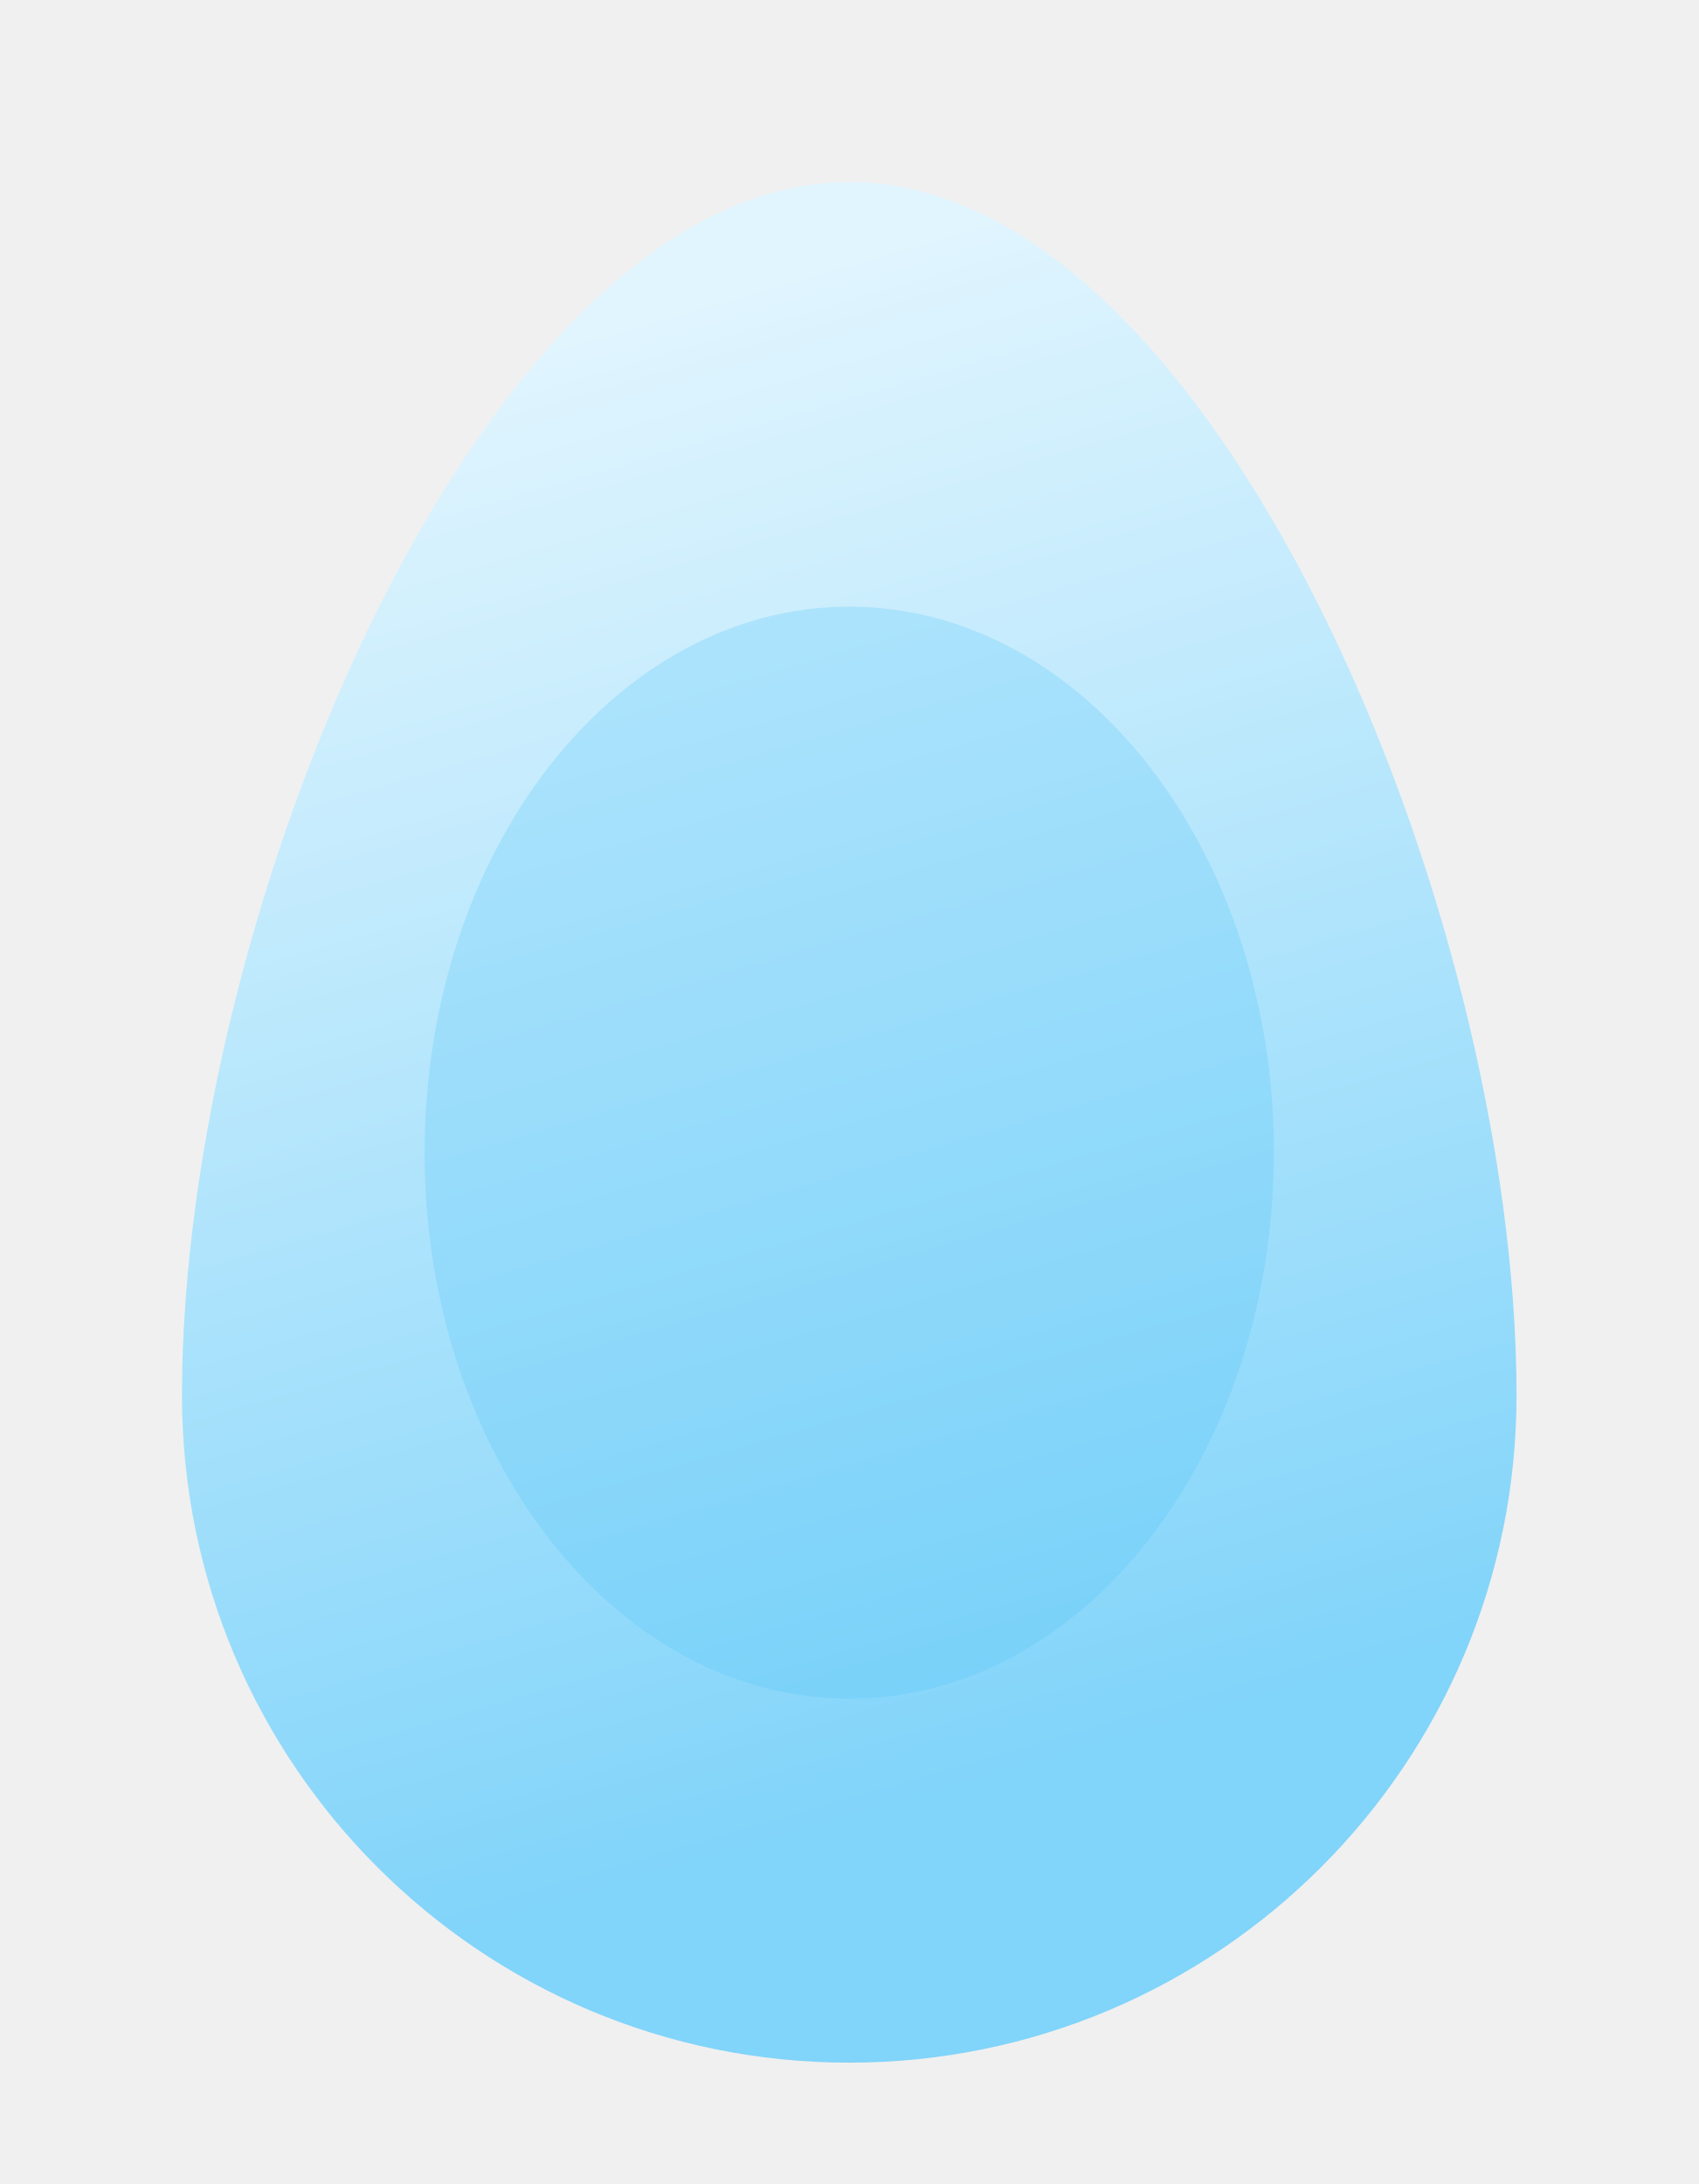
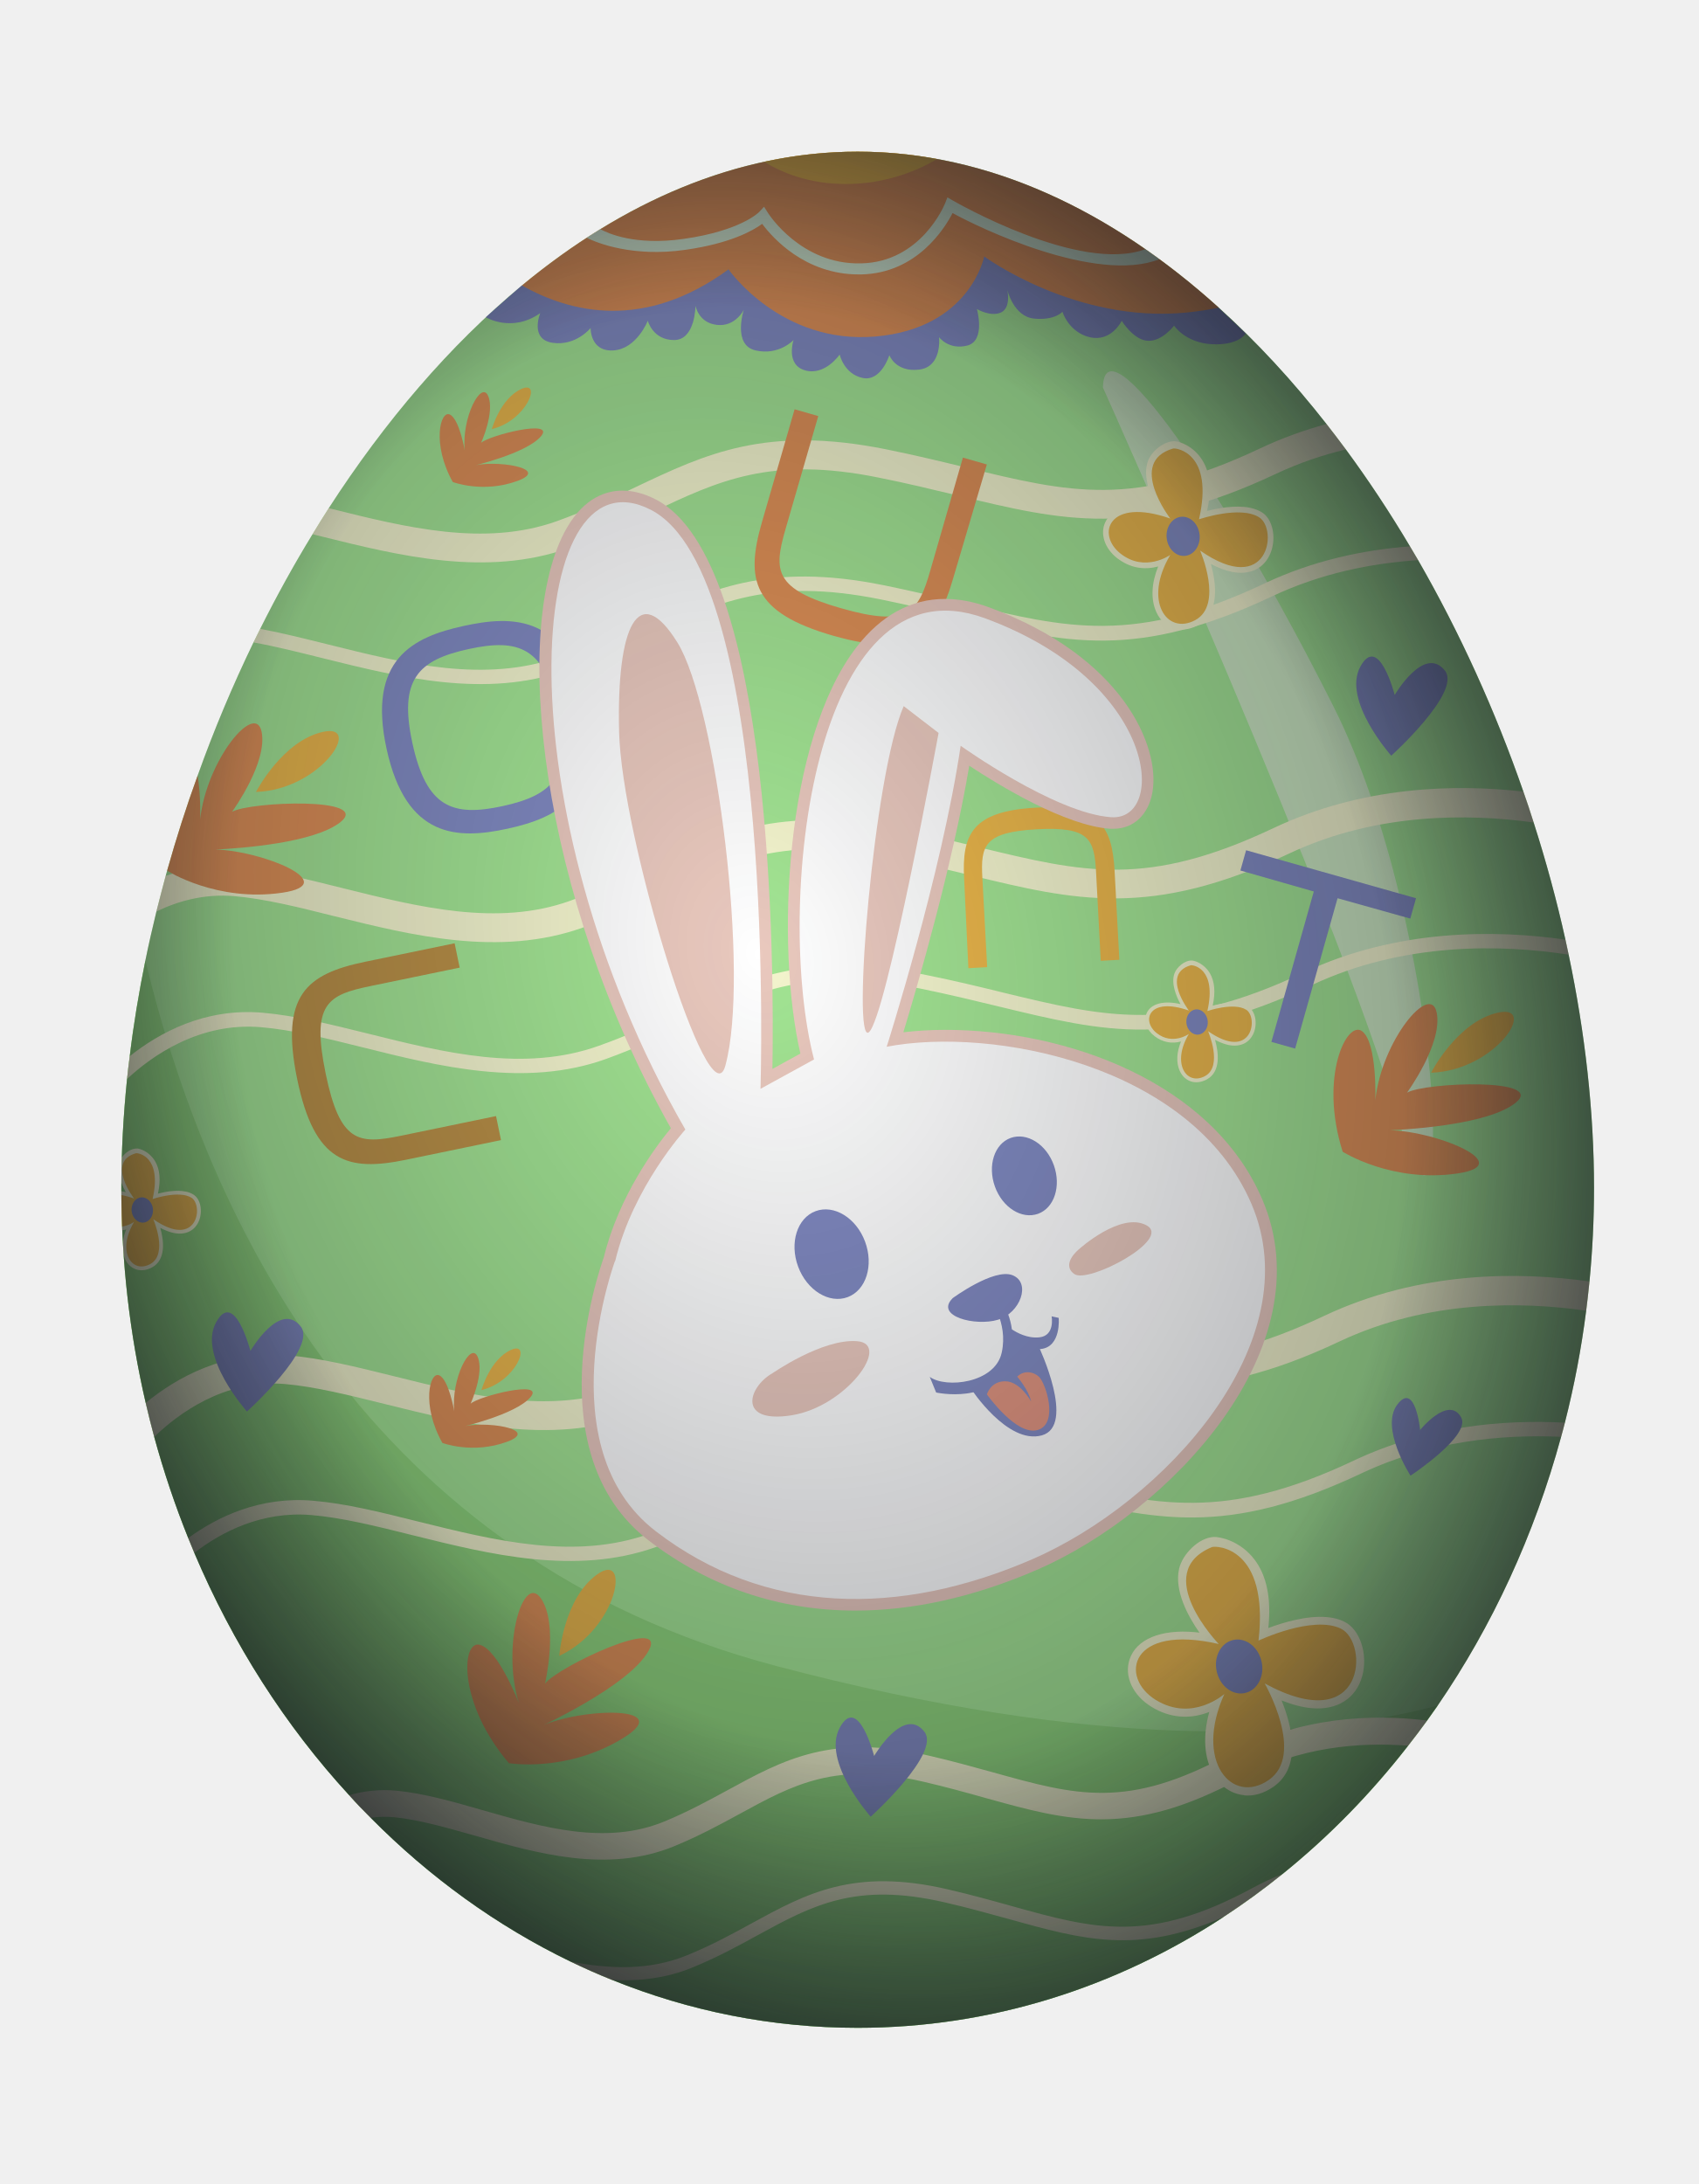
- <svg xmlns="http://www.w3.org/2000/svg" viewBox="0 0 56 72" fill="none">
+ <svg xmlns="http://www.w3.org/2000/svg" width="56" height="72" viewBox="0 0 56 72" fill="none">
+   <path d="M52.555 39.159C52.555 40.204 52.504 41.234 52.405 42.246C52.373 42.57 52.336 42.89 52.296 43.21C52.136 44.47 51.899 45.704 51.594 46.901C51.554 47.058 51.514 47.214 51.47 47.367C50.586 50.614 49.195 53.609 47.401 56.226C47.284 56.394 47.168 56.557 47.051 56.721C46.847 57.002 46.64 57.278 46.425 57.551C45.195 59.134 43.805 60.554 42.283 61.781C41.657 62.286 41.002 62.763 40.332 63.2L40.325 63.207C36.776 65.526 32.663 66.851 28.277 66.851C25.438 66.851 22.719 66.297 20.19 65.275H20.186C19.72 65.089 19.262 64.885 18.81 64.667C16.386 63.495 14.166 61.89 12.222 59.928C11.978 59.688 11.738 59.437 11.512 59.182C9.412 56.9 7.68 54.199 6.406 51.192C6.337 51.029 6.271 50.868 6.206 50.705C5.773 49.631 5.398 48.517 5.085 47.371C4.986 47.003 4.892 46.628 4.804 46.25C4.28 43.989 4 41.612 4 39.159C4 37.98 4.066 36.779 4.189 35.571C4.215 35.319 4.244 35.072 4.277 34.821C4.404 33.769 4.579 32.717 4.793 31.665C4.903 31.126 5.026 30.588 5.157 30.049C5.256 29.656 5.358 29.266 5.463 28.873C5.481 28.811 5.496 28.753 5.514 28.691C5.809 27.643 6.14 26.602 6.515 25.572C7.05 24.072 7.669 22.602 8.357 21.179C8.433 21.03 8.506 20.88 8.579 20.731C9.114 19.661 9.689 18.616 10.304 17.612C10.479 17.321 10.657 17.037 10.839 16.753C12.681 13.899 14.832 11.38 17.209 9.411C20.528 6.667 24.292 5 28.277 5C32.605 5 36.667 6.965 40.183 10.143C41.442 11.279 42.629 12.567 43.735 13.979C43.95 14.252 44.161 14.533 44.372 14.816C45.118 15.828 45.825 16.898 46.487 18.012C46.578 18.165 46.665 18.314 46.756 18.467C48.132 20.858 49.304 23.439 50.225 26.096C50.345 26.435 50.458 26.773 50.564 27.115C50.975 28.393 51.324 29.681 51.612 30.977C51.648 31.141 51.685 31.308 51.718 31.472C52.263 34.064 52.555 36.662 52.555 39.159Z" fill="#A3E593" />
+   <path d="M36.365 12.778C36.365 12.778 44.157 30.133 46.097 36.87C48.037 43.607 47.652 30.617 43.961 23.283C40.274 15.948 36.397 10.46 36.365 12.778Z" fill="#CEEAC3" />
+   <path d="M47.401 56.227C47.284 56.394 47.168 56.558 47.051 56.721C46.847 57.002 46.64 57.278 46.425 57.551C45.195 59.135 43.805 60.554 42.283 61.781C41.657 62.287 41.002 62.764 40.332 63.2L40.325 63.208C36.776 65.526 32.663 66.851 28.277 66.851C25.438 66.851 22.719 66.298 20.19 65.275H20.186C19.72 65.089 19.262 64.885 18.81 64.667C16.386 63.495 14.166 61.89 12.222 59.928C11.978 59.688 11.738 59.437 11.512 59.182C9.412 56.9 7.68 54.199 6.406 51.193C6.337 51.029 6.271 50.869 6.206 50.705C5.773 49.631 5.398 48.517 5.085 47.371C4.986 47.003 4.892 46.628 4.804 46.25C4.28 43.99 4 41.613 4 39.16C4 37.98 4.066 36.779 4.189 35.571C4.215 35.32 4.244 35.072 4.277 34.821C4.404 33.769 4.579 32.717 4.793 31.665C6.857 40.219 12.131 51.367 25.595 54.923C36.132 57.708 43.029 57.384 47.401 56.227Z" fill="#8FD67B" />
+   <path d="M46.756 18.467C45.224 18.566 43.557 18.897 41.944 19.658C37.475 21.769 35.149 21.208 31.629 20.353C30.821 20.156 29.984 19.953 29.031 19.759C25.38 19.024 23.6 19.869 21.351 20.935C20.532 21.328 19.68 21.732 18.665 22.093C16.022 23.039 13.183 22.329 10.675 21.707C9.867 21.507 9.092 21.31 8.357 21.179C8.433 21.03 8.506 20.881 8.579 20.731C9.299 20.866 10.049 21.055 10.828 21.248C13.365 21.881 15.989 22.533 18.457 21.652C19.447 21.299 20.281 20.902 21.089 20.52C23.349 19.443 25.3 18.515 29.154 19.297C30.119 19.494 30.963 19.698 31.779 19.894C35.171 20.717 37.409 21.259 41.682 19.239C43.288 18.478 44.947 18.129 46.487 18.012C46.578 18.165 46.665 18.315 46.756 18.467Z" fill="#F5F6CE" />
+   <path d="M44.372 14.817C43.608 14.999 42.836 15.261 42.076 15.617C37.508 17.776 35.011 17.172 31.557 16.331C30.752 16.138 29.915 15.934 28.969 15.745C25.416 15.024 23.68 15.85 21.482 16.895C20.656 17.288 19.8 17.696 18.77 18.063C16.037 19.039 13.15 18.318 10.602 17.685C10.501 17.659 10.402 17.634 10.304 17.612C10.479 17.321 10.657 17.037 10.839 16.753C10.861 16.757 10.879 16.764 10.901 16.768C13.394 17.39 15.975 18.031 18.355 17.183C19.327 16.833 20.157 16.44 20.958 16.058C23.265 14.962 25.26 14.016 29.216 14.813C30.188 15.009 31.073 15.224 31.852 15.414C35.298 16.251 37.377 16.753 41.551 14.78C42.276 14.438 43.011 14.176 43.735 13.979C43.95 14.252 44.161 14.533 44.372 14.817Z" fill="#F5F6CE" />
+   <path d="M51.717 31.472C49.544 31.137 46.29 31.039 43.233 32.484C38.767 34.595 36.441 34.031 32.922 33.179C32.11 32.983 31.273 32.779 30.323 32.586C26.668 31.847 24.892 32.692 22.643 33.762C21.82 34.151 20.972 34.555 19.957 34.919C17.314 35.862 14.472 35.156 11.967 34.53C10.766 34.231 9.634 33.951 8.611 33.864C6.58 33.689 5.012 34.806 4.189 35.571C4.215 35.319 4.244 35.072 4.276 34.821C5.241 34.053 6.751 33.219 8.662 33.387C9.74 33.481 10.894 33.769 12.117 34.071C14.653 34.704 17.281 35.36 19.749 34.475C20.735 34.126 21.573 33.729 22.381 33.343C24.637 32.269 26.588 31.341 30.446 32.124C31.411 32.317 32.252 32.52 33.067 32.721C36.459 33.543 38.701 34.086 42.974 32.066C46.068 30.602 49.351 30.653 51.612 30.977C51.648 31.141 51.684 31.308 51.717 31.472Z" fill="#F5F6CE" />
+   <path d="M50.564 27.115C48.442 26.82 45.381 26.78 42.505 28.138C37.941 30.293 35.444 29.689 31.99 28.852C31.182 28.655 30.348 28.455 29.402 28.262C25.85 27.545 24.113 28.371 21.915 29.416C21.089 29.809 20.23 30.216 19.203 30.584C16.47 31.556 13.58 30.839 11.032 30.206C9.845 29.907 8.724 29.63 7.727 29.543C6.748 29.459 5.878 29.7 5.157 30.049C5.256 29.656 5.358 29.266 5.463 28.873C6.162 28.64 6.959 28.52 7.833 28.597C8.932 28.688 10.1 28.979 11.334 29.288C13.827 29.907 16.404 30.551 18.788 29.7C19.76 29.354 20.59 28.961 21.391 28.578C23.698 27.483 25.693 26.533 29.649 27.334C30.618 27.53 31.502 27.745 32.285 27.934C35.728 28.768 37.81 29.274 41.985 27.301C44.922 25.911 47.972 25.841 50.225 26.096C50.345 26.435 50.458 26.773 50.564 27.115Z" fill="#F5F6CE" />
+   <path d="M51.594 46.901C51.553 47.058 51.514 47.214 51.47 47.367C49.512 47.28 47.149 47.505 44.896 48.568C40.43 50.679 38.105 50.115 34.585 49.264C33.777 49.067 32.94 48.863 31.986 48.67C28.332 47.935 26.556 48.779 24.306 49.846C23.484 50.239 22.636 50.639 21.62 51.003C18.977 51.946 16.135 51.24 13.631 50.618C12.433 50.319 11.298 50.035 10.275 49.948C8.633 49.806 7.294 50.508 6.406 51.193C6.337 51.029 6.271 50.869 6.206 50.705C7.17 50.002 8.582 49.322 10.329 49.475C11.403 49.566 12.557 49.853 13.78 50.159C16.32 50.789 18.945 51.444 21.413 50.563C22.399 50.21 23.236 49.813 24.044 49.427C26.304 48.354 28.252 47.425 32.11 48.208C33.074 48.401 33.915 48.605 34.73 48.805C38.123 49.627 40.365 50.17 44.638 48.15C47.029 47.018 49.533 46.792 51.594 46.901Z" fill="#F5F6CE" />
+   <path d="M52.405 42.246C52.372 42.57 52.336 42.89 52.296 43.21C50.17 42.904 47.073 42.85 44.168 44.222C39.604 46.38 37.107 45.773 33.653 44.935C32.845 44.742 32.011 44.539 31.065 44.349C27.513 43.629 25.777 44.455 23.578 45.5C22.752 45.893 21.897 46.3 20.866 46.668C18.133 47.643 15.247 46.923 12.699 46.289C11.512 45.995 10.391 45.714 9.39 45.627C7.385 45.456 5.838 46.639 5.084 47.37C4.986 47.003 4.892 46.628 4.804 46.249C5.801 45.43 7.421 44.502 9.496 44.681C10.595 44.775 11.764 45.066 12.997 45.372C15.491 45.995 18.071 46.635 20.452 45.787C21.423 45.438 22.253 45.045 23.054 44.662C25.362 43.567 27.356 42.62 31.313 43.418C32.285 43.614 33.165 43.829 33.948 44.018C37.391 44.855 39.473 45.358 43.648 43.385C46.818 41.885 50.112 41.922 52.405 42.246Z" fill="#F5F6CE" />
+   <path d="M42.283 61.781C41.657 62.287 41.002 62.764 40.332 63.2L40.325 63.208C37.478 64.438 35.731 63.954 33.238 63.259C32.587 63.08 31.913 62.891 31.149 62.716C28.215 62.036 26.788 62.811 24.983 63.797C24.324 64.158 23.644 64.529 22.828 64.864C21.966 65.217 21.074 65.319 20.189 65.275H20.186C19.72 65.09 19.261 64.886 18.81 64.667C20.11 64.918 21.409 64.969 22.661 64.456C23.454 64.132 24.124 63.768 24.772 63.412C26.585 62.422 28.153 61.566 31.251 62.287C32.022 62.465 32.699 62.654 33.355 62.837C36.077 63.594 37.875 64.096 41.307 62.236C41.632 62.061 41.955 61.908 42.283 61.781Z" fill="#F5F6CE" />
+   <path d="M47.051 56.721C46.847 57.001 46.64 57.278 46.425 57.551C44.827 57.427 42.829 57.584 40.933 58.614C37.267 60.601 35.262 60.044 32.488 59.273C31.84 59.091 31.171 58.905 30.41 58.73C27.56 58.068 26.162 58.829 24.397 59.793C23.735 60.154 23.047 60.528 22.221 60.867C20.026 61.766 17.707 61.103 15.662 60.517C14.708 60.248 13.809 59.99 13.005 59.91C12.732 59.884 12.473 59.891 12.222 59.928C11.978 59.688 11.738 59.436 11.512 59.182C11.993 59.043 12.521 58.978 13.092 59.036C13.973 59.123 14.912 59.389 15.902 59.673C17.907 60.248 19.975 60.838 21.889 60.055C22.668 59.735 23.334 59.371 23.979 59.022C25.831 58.01 27.433 57.136 30.61 57.875C31.389 58.053 32.099 58.254 32.725 58.425C35.491 59.196 37.162 59.662 40.514 57.842C42.84 56.583 45.249 56.499 47.051 56.721Z" fill="#F5F6CE" />
+   <path d="M17.727 20.712C16.952 20.343 16.051 20.469 15.277 20.638C13.623 20.998 12.102 21.736 12.746 24.689C13.39 27.643 15.081 27.68 16.741 27.318C18.401 26.956 19.911 26.209 19.269 23.265C18.981 21.944 18.535 21.098 17.729 20.713L17.727 20.712ZM16.577 26.574C14.917 26.936 14.06 26.622 13.599 24.507C13.137 22.393 13.788 21.76 15.448 21.398C17.108 21.036 17.958 21.342 18.419 23.456C18.881 25.57 18.236 26.212 16.577 26.574Z" fill="#818AC2" />
+   <path d="M27.733 20.053C25.514 19.416 25.504 18.817 25.897 17.448C26.258 16.204 26.619 14.961 26.978 13.717L26.198 13.493C25.839 14.737 25.478 15.98 25.118 17.225C24.58 19.099 24.79 20.189 27.465 20.956C30.14 21.724 30.896 20.911 31.434 19.038C31.802 17.795 32.169 16.554 32.536 15.312L31.747 15.086C31.387 16.33 31.029 17.574 30.669 18.818C30.276 20.186 29.946 20.688 27.731 20.052L27.733 20.053Z" fill="#DF8F54" />
+   <path d="M34.178 27.339C35.921 27.242 36.077 27.668 36.137 28.742C36.188 29.72 36.24 30.697 36.292 31.675L36.905 31.641C36.852 30.663 36.801 29.686 36.748 28.708C36.666 27.236 36.245 26.51 34.145 26.627C32.044 26.744 31.706 27.513 31.788 28.984C31.835 29.963 31.881 30.94 31.928 31.918L32.547 31.884C32.495 30.906 32.441 29.929 32.389 28.951C32.329 27.876 32.44 27.436 34.179 27.339L34.178 27.339Z" fill="#ECB749" />
+   <path d="M46.686 29.612C44.819 29.086 42.951 28.558 41.084 28.03L40.896 28.698C41.703 28.929 42.509 29.16 43.316 29.39L41.918 34.348L42.701 34.569L44.099 29.612C44.897 29.836 45.698 30.059 46.497 30.283L46.686 29.612Z" fill="#818AC2" />
+   <path d="M31.094 44.568C31.094 44.568 30.545 45.067 31.011 45.787C31.011 45.787 30.516 45.685 30.479 45.121C30.443 44.557 31.094 44.572 31.094 44.572V44.568Z" fill="#818AC2" />
+   <path d="M34.88 43.36C34.88 43.36 34.661 42.835 34.021 42.985C34.021 42.985 34.225 42.653 34.639 42.774C35.058 42.894 34.88 43.363 34.88 43.363V43.36Z" fill="#818AC2" />
+   <path d="M28.201 53.096C25.678 53.096 23.385 52.317 21.387 50.785C17.664 47.928 19.735 41.936 19.906 41.456C20.401 39.414 21.645 37.765 22.119 37.194C17.78 29.51 16.823 20.629 18.69 17.401C19.276 16.385 20.011 16.174 20.524 16.174C20.878 16.174 21.249 16.272 21.627 16.469C25.518 18.471 25.522 32.007 25.467 35.239L26.388 34.733C25.569 31.17 25.868 24.404 28.244 21.328C29.056 20.28 30.035 19.745 31.16 19.745C31.619 19.745 32.103 19.836 32.601 20.018C37.031 21.645 38.261 24.626 37.995 26.122C37.864 26.864 37.369 27.323 36.707 27.323C36.674 27.323 36.641 27.323 36.609 27.323C35.116 27.221 32.94 25.892 31.957 25.244C31.396 28.567 30.232 32.553 29.784 34.031C30.217 33.98 30.683 33.951 31.167 33.951C35.171 33.951 39.95 35.672 41.61 39.523C43.721 44.419 38.556 49.864 34.177 51.757C32.124 52.645 30.115 53.096 28.201 53.096Z" fill="#EAC9BE" />
+   <path d="M20.277 41.569C20.277 41.569 18.006 47.706 21.624 50.483C25.238 53.257 29.653 53.3 34.024 51.408C38.348 49.537 43.229 44.259 41.257 39.68C39.28 35.098 32.721 33.838 29.234 34.508C29.234 34.508 31.043 28.834 31.673 24.586C31.673 24.586 34.785 26.814 36.634 26.941C38.483 27.068 38.188 22.486 32.474 20.382C26.756 18.282 25.536 29.926 26.839 34.927L25.074 35.895C25.074 35.895 25.62 18.952 21.46 16.808C17.3 14.664 16.499 26.646 22.596 37.238C22.596 37.238 20.867 39.134 20.284 41.569H20.277Z" fill="white" />
+   <path d="M23.913 35.138C24.736 32.16 23.622 23.261 22.337 21.186C21.052 19.115 20.324 20.633 20.412 24.134C20.499 27.636 23.389 37.034 23.913 35.138Z" fill="#EAC9BE" />
+   <path d="M30.945 24.163C30.945 24.163 29.213 33.59 28.645 34.031C28.077 34.471 28.801 25.55 29.795 23.279L30.945 24.163Z" fill="#EAC9BE" />
+   <path d="M28.521 40.932C28.812 41.715 28.558 42.534 27.946 42.763C27.338 42.989 26.607 42.541 26.315 41.759C26.024 40.976 26.279 40.157 26.89 39.928C27.498 39.702 28.23 40.15 28.521 40.932Z" fill="#818AC2" />
+   <path d="M34.745 38.413C34.993 39.105 34.76 39.822 34.225 40.015C33.686 40.208 33.049 39.808 32.802 39.116C32.554 38.424 32.787 37.707 33.322 37.514C33.861 37.322 34.498 37.722 34.745 38.413Z" fill="#818AC2" />
+   <path d="M31.4 42.803C31.4 42.803 32.772 41.791 33.388 42.042C34.003 42.293 33.639 43.287 32.9 43.509C32.157 43.731 30.818 43.393 31.404 42.803H31.4Z" fill="#818AC2" />
+   <path d="M25.442 45.289C25.442 45.289 27.112 44.12 28.263 44.215C29.413 44.31 27.884 46.374 26.104 46.657C24.324 46.941 24.652 45.758 25.442 45.285V45.289Z" fill="#EAC9BE" />
+   <path d="M35.564 41.191C35.564 41.191 36.951 39.931 37.803 40.397C38.654 40.859 35.881 42.326 35.422 42.002C34.964 41.678 35.564 41.191 35.564 41.191Z" fill="#EAC9BE" />
+   <path d="M34.909 43.447L34.672 43.396C34.672 43.396 34.792 44.033 34.268 44.088C33.868 44.131 33.511 43.924 33.362 43.825C33.267 43.09 32.834 42.646 32.834 42.646L32.616 42.792C32.616 42.792 33.249 43.578 33.027 44.59C32.809 45.602 31.182 45.78 30.654 45.391L30.865 45.907C30.865 45.907 32.736 46.319 33.231 44.936C33.336 44.645 33.369 44.506 33.373 44.262C33.438 44.35 33.726 44.535 34.316 44.473C34.996 44.401 34.905 43.447 34.905 43.447H34.909Z" fill="#818AC2" />
+   <path d="M32.005 45.769C32.005 45.769 33.213 47.633 34.349 47.32C35.484 47.003 34.25 44.397 34.25 44.397L33.358 44.08C33.358 44.08 33.024 45.849 32.005 45.769Z" fill="#818AC2" />
+   <path d="M32.536 45.966C32.536 45.966 33.515 47.353 34.214 47.142C34.916 46.931 34.476 45.58 34.25 45.384C34.025 45.187 33.726 45.194 33.537 45.384C33.537 45.384 33.915 45.821 33.995 46.203C33.995 46.203 33.639 45.544 33.151 45.537C32.663 45.526 32.536 45.97 32.536 45.97V45.966Z" fill="#E2947F" />
+   <path d="M8.258 44.532C8.258 44.532 9.237 42.858 9.918 43.735C10.464 44.441 8.142 46.534 8.142 46.534C8.142 46.534 6.515 44.71 7.123 43.596C7.731 42.483 8.255 44.532 8.255 44.532H8.258Z" fill="#818AC2" />
+   <path d="M16.019 10.46C16.019 10.46 16.881 10.981 17.813 10.322C17.813 10.322 17.449 11.188 18.221 11.301C18.992 11.414 19.473 10.813 19.473 10.813C19.473 10.813 19.451 11.599 20.223 11.552C20.994 11.505 21.358 10.573 21.358 10.573C21.358 10.573 21.518 11.21 22.224 11.21C22.93 11.21 22.93 10.074 22.93 10.074C22.93 10.074 23.021 10.642 23.637 10.711C24.252 10.78 24.525 10.209 24.525 10.209C24.525 10.209 24.139 11.374 24.911 11.552C25.682 11.73 26.163 11.21 26.163 11.21C26.163 11.21 25.89 12.029 26.549 12.211C27.207 12.393 27.684 11.687 27.684 11.687C27.684 11.687 27.822 12.324 28.434 12.458C29.049 12.597 29.322 11.709 29.322 11.709C29.322 11.709 29.526 12.276 30.301 12.185C31.076 12.094 30.96 11.115 30.96 11.115C30.96 11.115 31.28 11.548 31.892 11.392C32.507 11.232 32.208 10.187 32.208 10.187C32.208 10.187 32.663 10.46 33.005 10.3C33.348 10.14 33.209 9.55 33.209 9.55C33.209 9.55 33.413 10.438 34.097 10.504C34.782 10.569 35.029 10.278 35.029 10.278C35.029 10.278 35.233 10.959 35.939 11.119C36.645 11.279 36.984 10.576 36.984 10.576C36.984 10.576 37.37 11.213 37.846 11.235C38.323 11.257 38.709 10.733 38.709 10.733C38.709 10.733 39.073 11.301 39.961 11.348C40.849 11.392 41.071 10.995 41.071 10.995L40.172 10.147C40.172 10.147 33.319 7.778 31.317 8.061C29.315 8.345 17.198 9.415 17.198 9.415L16.008 10.464L16.019 10.46Z" fill="#818AC2" />
+   <path d="M40.183 10.143C39.866 10.209 39.513 10.263 39.124 10.303C35.451 10.667 32.449 8.454 32.449 8.454C32.449 8.454 31.994 10.82 28.871 11.093C25.748 11.366 24.019 8.88 24.019 8.88C21.242 10.915 18.799 10.31 17.209 9.411C17.9 8.84 18.614 8.312 19.342 7.839C19.491 7.741 19.64 7.646 19.793 7.555C21.511 6.503 23.32 5.739 25.194 5.335C26.203 5.113 27.233 5 28.277 5C29.165 5 30.039 5.084 30.898 5.244C33.311 5.684 35.615 6.722 37.763 8.214C37.919 8.323 38.076 8.432 38.228 8.545C38.898 9.037 39.55 9.568 40.183 10.143Z" fill="#DF8F54" />
+   <path d="M45.983 22.912C45.983 22.912 46.962 21.237 47.643 22.114C48.189 22.82 45.87 24.913 45.87 24.913C45.87 24.913 44.243 23.09 44.851 21.976C45.459 20.862 45.983 22.912 45.983 22.912Z" fill="#818AC2" />
+   <path d="M11.218 27.108C10.355 27.785 7.986 27.964 7.101 28.007C8.615 28.036 11.309 29.132 9.307 29.43C7.145 29.747 5.521 28.71 5.521 28.71C5.518 28.703 5.518 28.699 5.514 28.692C5.809 27.643 6.14 26.602 6.515 25.572C6.628 26.235 6.599 27.017 6.599 27.017C6.806 25.063 8.419 23.105 8.626 24.127C8.823 25.121 7.713 26.675 7.651 26.762C8.251 26.424 12.284 26.267 11.218 27.108Z" fill="#DF8F54" />
+   <path d="M8.44 26.108C8.44 26.108 9.307 24.426 10.646 24.128C11.986 23.829 10.577 26.038 8.44 26.108Z" fill="#ECB749" />
+   <path d="M44.263 37.966C44.263 37.966 45.886 39.003 48.049 38.686C50.211 38.37 46.898 37.118 45.504 37.274C45.504 37.274 48.889 37.205 49.959 36.364C51.03 35.523 46.978 35.68 46.389 36.022C46.389 36.022 47.572 34.406 47.368 33.383C47.164 32.361 45.548 34.315 45.344 36.273C45.344 36.273 45.413 34.384 44.911 33.998C44.409 33.612 43.484 35.494 44.267 37.966H44.263Z" fill="#DF8F54" />
+   <path d="M47.182 35.364C47.182 35.364 48.045 33.682 49.388 33.384C50.731 33.086 49.319 35.295 47.182 35.364Z" fill="#ECB749" />
+   <path d="M16.775 58.126C16.775 58.126 18.675 58.446 20.539 57.303C22.402 56.16 18.865 56.31 17.645 57.001C17.645 57.001 20.732 55.611 21.387 54.417C22.042 53.223 18.377 54.959 17.969 55.505C17.969 55.505 18.424 53.554 17.835 52.695C17.245 51.833 16.528 54.268 17.107 56.146C17.107 56.146 16.43 54.381 15.818 54.224C15.207 54.064 15.094 56.157 16.779 58.126H16.775Z" fill="#DF8F54" />
+   <path d="M18.439 54.589C18.439 54.589 18.573 52.7 19.691 51.902C20.808 51.105 20.379 53.686 18.439 54.589Z" fill="#ECB749" />
+   <path d="M41.024 59.182C40.609 59.145 40.249 58.905 40.012 58.501C39.695 57.959 39.652 57.231 39.87 56.438C39.604 56.543 39.273 56.62 38.898 56.587C38.574 56.558 38.261 56.452 37.966 56.27C37.348 55.892 37.056 55.262 37.242 54.705C37.461 54.043 38.261 53.708 39.386 53.806C39.441 53.81 39.492 53.817 39.546 53.824C39.168 53.282 38.709 52.441 38.876 51.713C38.982 51.247 39.513 50.69 40.023 50.669C40.216 50.661 40.882 50.789 41.359 51.411C41.766 51.946 41.919 52.703 41.817 53.671C42.294 53.493 43.08 53.253 43.743 53.311C43.965 53.329 44.161 53.38 44.325 53.464C44.842 53.719 45.111 54.541 44.911 55.262C44.707 55.993 44.085 56.387 43.251 56.314C42.949 56.288 42.614 56.201 42.254 56.059C42.589 56.885 42.938 58.243 41.985 58.905C41.675 59.12 41.348 59.218 41.028 59.189L41.024 59.182Z" fill="#F5F6CE" />
+   <path d="M39.957 51.003C40.088 50.949 41.846 50.981 41.493 54.086C41.493 54.086 43.284 53.238 44.212 53.693C45.14 54.148 45.038 57.311 41.697 55.498C41.697 55.498 43.044 57.839 41.832 58.68C40.62 59.52 39.36 58.068 40.369 55.844C40.369 55.844 39.317 56.787 38.105 56.041C36.893 55.295 37.246 53.522 40.183 54.199C40.183 54.199 37.919 51.851 39.957 51.003Z" fill="#ECB749" />
+   <path d="M41.595 54.781C41.701 55.265 41.453 55.727 41.042 55.815C40.634 55.902 40.219 55.582 40.114 55.098C40.008 54.614 40.256 54.151 40.667 54.064C41.075 53.977 41.49 54.297 41.595 54.781Z" fill="#818AC2" />
+   <path d="M38.789 20.735C38.494 20.677 38.254 20.473 38.119 20.167C37.937 19.752 37.962 19.228 38.185 18.675C37.984 18.729 37.74 18.755 37.478 18.704C37.249 18.657 37.034 18.555 36.834 18.402C36.423 18.081 36.263 17.605 36.438 17.222C36.649 16.764 37.249 16.589 38.046 16.749C38.083 16.756 38.123 16.764 38.159 16.775C37.93 16.356 37.668 15.716 37.846 15.206C37.959 14.878 38.385 14.522 38.752 14.547C38.891 14.558 39.36 14.704 39.651 15.188C39.903 15.603 39.95 16.16 39.797 16.844C40.154 16.753 40.736 16.644 41.206 16.738C41.362 16.771 41.5 16.822 41.613 16.895C41.963 17.117 42.09 17.732 41.89 18.231C41.686 18.74 41.209 18.973 40.616 18.853C40.401 18.809 40.168 18.722 39.921 18.591C40.096 19.21 40.237 20.211 39.498 20.611C39.262 20.738 39.014 20.782 38.789 20.738V20.735Z" fill="#F5F6CE" />
+   <path d="M38.676 14.787C38.774 14.758 40.034 14.922 39.531 17.12C39.531 17.12 40.885 16.655 41.515 17.055C42.145 17.455 41.821 19.716 39.568 18.151C39.568 18.151 40.347 19.938 39.407 20.444C38.472 20.95 37.682 19.807 38.585 18.293C38.585 18.293 37.755 18.886 36.947 18.253C36.139 17.623 36.532 16.378 38.585 17.095C38.585 17.095 37.147 15.232 38.676 14.787Z" fill="#ECB749" />
+   <path d="M39.55 17.627C39.586 17.983 39.371 18.296 39.073 18.325C38.774 18.355 38.501 18.092 38.465 17.736C38.429 17.379 38.643 17.066 38.942 17.037C39.24 17.008 39.513 17.27 39.55 17.627Z" fill="#818AC2" />
+   <path d="M28.82 57.89C28.82 57.89 29.799 56.215 30.479 57.093C31.025 57.799 28.707 59.892 28.707 59.892C28.707 59.892 27.08 58.068 27.688 56.954C28.295 55.841 28.82 57.89 28.82 57.89Z" fill="#818AC2" />
+   <path d="M14.927 15.89C14.927 15.89 15.924 16.273 17.063 15.854C18.199 15.435 16.262 15.133 15.523 15.377C15.523 15.377 17.354 14.959 17.838 14.38C18.322 13.801 16.142 14.347 15.862 14.598C15.862 14.598 16.32 13.586 16.095 13.055C15.869 12.524 15.214 13.768 15.323 14.853C15.323 14.853 15.149 13.819 14.832 13.666C14.515 13.514 14.228 14.638 14.93 15.894L14.927 15.89Z" fill="#DF8F54" />
+   <path d="M16.215 14.147C16.215 14.147 16.495 13.135 17.191 12.822C17.886 12.509 17.369 13.867 16.215 14.147Z" fill="#ECB749" />
+   <path d="M46.822 47.141C46.822 47.141 47.761 45.984 48.176 46.73C48.507 47.327 46.505 48.648 46.505 48.648C46.505 48.648 45.483 47.076 46.072 46.301C46.662 45.525 46.822 47.141 46.822 47.141Z" fill="#818AC2" />
+   <path d="M39.328 35.668C39.138 35.629 38.982 35.498 38.894 35.3C38.775 35.033 38.792 34.693 38.937 34.335C38.809 34.369 38.65 34.389 38.48 34.352C38.333 34.324 38.191 34.256 38.063 34.157C37.796 33.95 37.694 33.643 37.808 33.394C37.944 33.099 38.333 32.985 38.849 33.087C38.874 33.093 38.897 33.099 38.922 33.104C38.775 32.835 38.605 32.418 38.721 32.092C38.795 31.882 39.07 31.649 39.305 31.666C39.396 31.672 39.697 31.765 39.887 32.08C40.048 32.35 40.08 32.71 39.983 33.153C40.213 33.093 40.59 33.022 40.894 33.084C40.996 33.104 41.084 33.138 41.158 33.187C41.385 33.331 41.467 33.725 41.336 34.049C41.203 34.378 40.897 34.528 40.511 34.452C40.372 34.423 40.222 34.367 40.06 34.281C40.173 34.681 40.264 35.328 39.788 35.586C39.634 35.668 39.476 35.697 39.328 35.668Z" fill="#F5F6CE" />
+   <path d="M39.254 31.823C39.317 31.803 40.131 31.91 39.807 33.331C39.807 33.331 40.681 33.031 41.089 33.289C41.495 33.547 41.285 35.008 39.83 33.995C39.83 33.995 40.332 35.15 39.728 35.476C39.124 35.802 38.613 35.065 39.197 34.086C39.197 34.086 38.661 34.469 38.139 34.06C37.617 33.652 37.873 32.849 39.197 33.315C39.197 33.315 38.27 32.109 39.257 31.823H39.254Z" fill="#ECB749" />
+   <path d="M39.819 33.657C39.842 33.887 39.703 34.088 39.51 34.108C39.317 34.128 39.141 33.958 39.115 33.728C39.093 33.498 39.232 33.297 39.425 33.277C39.617 33.257 39.793 33.428 39.819 33.657Z" fill="#818AC2" />
+   <path fill-rule="evenodd" clip-rule="evenodd" d="M4.118 41.497C4.206 41.696 4.362 41.826 4.552 41.866C4.7 41.894 4.858 41.866 5.012 41.783C5.488 41.525 5.397 40.879 5.284 40.479C5.446 40.564 5.596 40.62 5.735 40.649C6.121 40.725 6.427 40.575 6.56 40.246C6.691 39.923 6.609 39.528 6.382 39.384C6.308 39.336 6.22 39.301 6.118 39.282C5.814 39.219 5.437 39.29 5.207 39.35C5.304 38.907 5.273 38.547 5.111 38.278C4.921 37.963 4.62 37.869 4.529 37.863C4.343 37.85 4.132 37.993 4.016 38.157C4.007 38.434 4.002 38.71 4.001 38.985C4.044 39.102 4.096 39.21 4.147 39.301C4.134 39.299 4.122 39.296 4.11 39.293C4.098 39.29 4.085 39.287 4.073 39.285C4.048 39.28 4.024 39.275 4 39.271C4.002 39.703 4.012 40.133 4.031 40.559C4.077 40.553 4.12 40.543 4.161 40.533C4.104 40.673 4.067 40.811 4.05 40.943C4.058 41.091 4.067 41.239 4.077 41.386C4.089 41.424 4.102 41.461 4.118 41.497Z" fill="#F5F6CE" />
+   <path fill-rule="evenodd" clip-rule="evenodd" d="M5.031 39.529C5.355 38.108 4.541 38 4.478 38.02C3.491 38.306 4.421 39.512 4.421 39.512C4.267 39.457 4.127 39.42 4.001 39.398C4.003 39.745 4.012 40.091 4.025 40.436C4.259 40.4 4.421 40.283 4.421 40.283C3.837 41.262 4.348 41.999 4.952 41.673C5.556 41.347 5.054 40.193 5.054 40.193C6.509 41.205 6.719 39.744 6.313 39.486C5.905 39.228 5.031 39.529 5.031 39.529Z" fill="#ECB749" />
+   <path d="M5.043 39.855C5.065 40.084 4.926 40.286 4.734 40.306C4.541 40.325 4.365 40.155 4.339 39.925C4.317 39.696 4.456 39.494 4.649 39.474C4.841 39.455 5.017 39.625 5.043 39.855Z" fill="#818AC2" />
+   <path d="M14.581 47.567C14.581 47.567 15.578 47.95 16.717 47.531C17.853 47.112 15.917 46.81 15.178 47.054C15.178 47.054 17.009 46.636 17.493 46.057C17.977 45.478 15.796 46.024 15.516 46.275C15.516 46.275 15.975 45.263 15.749 44.732C15.524 44.2 14.868 45.445 14.977 46.53C14.977 46.53 14.803 45.496 14.486 45.343C14.169 45.191 13.882 46.315 14.584 47.567H14.581Z" fill="#DF8F54" />
+   <path d="M15.873 45.827C15.873 45.827 16.153 44.815 16.848 44.502C17.544 44.189 17.027 45.547 15.873 45.827Z" fill="#ECB749" />
+   <path d="M38.228 8.545C36.128 9.368 32.244 7.49 31.407 7.024C31.134 7.551 30.217 9.007 28.397 9.047H28.314C26.541 9.047 25.471 7.839 25.129 7.38C24.827 7.602 24.084 8.025 22.595 8.236C20.877 8.483 19.702 8.017 19.341 7.839C19.491 7.741 19.64 7.646 19.793 7.555C20.033 7.686 20.932 8.108 22.544 7.875C24.433 7.606 25.023 6.995 25.027 6.991L25.191 6.816L25.318 7.016C25.329 7.035 26.399 8.731 28.39 8.683C30.355 8.64 31.127 6.783 31.16 6.703L31.236 6.507L31.418 6.612C31.462 6.638 35.593 9.026 37.762 8.214C37.919 8.323 38.075 8.432 38.228 8.545Z" fill="#D1E5CD" />
+   <path d="M30.898 5.244C30.264 5.615 29.22 6.066 27.891 6.066C26.672 6.066 25.769 5.688 25.194 5.335C26.202 5.113 27.233 5 28.277 5C29.165 5 30.039 5.084 30.898 5.244Z" fill="#ECB749" />
+   <path d="M10.736 35.385C10.262 33.093 10.795 32.801 12.208 32.509L15.155 31.9L14.989 31.097L12.042 31.706C10.107 32.106 9.227 32.809 9.798 35.573C10.369 38.336 11.456 38.633 13.39 38.233L16.518 37.586L16.354 36.794L13.226 37.441C11.813 37.733 11.208 37.673 10.735 35.384L10.736 35.385Z" fill="#BB9045" />
+   <path d="M52.555 39.159C52.555 40.204 52.504 41.234 52.405 42.246C52.373 42.57 52.336 42.89 52.296 43.21C52.136 44.47 51.899 45.704 51.594 46.901C51.554 47.058 51.514 47.214 51.47 47.367C50.586 50.614 49.195 53.609 47.401 56.226C47.284 56.394 47.168 56.557 47.051 56.721C46.847 57.002 46.64 57.278 46.425 57.551C45.195 59.134 43.805 60.554 42.283 61.781C41.657 62.286 41.002 62.763 40.332 63.2L40.325 63.207C36.776 65.526 32.663 66.851 28.277 66.851C25.438 66.851 22.719 66.297 20.19 65.275H20.186C19.72 65.089 19.262 64.885 18.81 64.667C16.386 63.495 14.166 61.89 12.222 59.928C11.978 59.688 11.738 59.437 11.512 59.182C9.412 56.9 7.68 54.199 6.406 51.192C6.337 51.029 6.271 50.868 6.206 50.705C5.773 49.631 5.398 48.517 5.085 47.371C4.986 47.003 4.892 46.628 4.804 46.25C4.28 43.989 4 41.612 4 39.159C4 37.98 4.066 36.779 4.189 35.571C4.215 35.319 4.244 35.072 4.277 34.821C4.404 33.769 4.579 32.717 4.793 31.665C4.903 31.126 5.026 30.588 5.157 30.049C5.256 29.656 5.358 29.266 5.463 28.873C5.481 28.811 5.496 28.753 5.514 28.691C5.809 27.643 6.14 26.602 6.515 25.572C7.05 24.072 7.669 22.602 8.357 21.179C8.433 21.03 8.506 20.88 8.579 20.731C9.114 19.661 9.689 18.616 10.304 17.612C10.479 17.321 10.657 17.037 10.839 16.753C12.681 13.899 14.832 11.38 17.209 9.411C20.528 6.667 24.292 5 28.277 5C32.605 5 36.667 6.965 40.183 10.143C41.442 11.279 42.629 12.567 43.735 13.979C43.95 14.252 44.161 14.533 44.372 14.816C45.118 15.828 45.825 16.898 46.487 18.012C46.578 18.165 46.665 18.314 46.756 18.467C48.132 20.858 49.304 23.439 50.225 26.096C50.345 26.435 50.458 26.773 50.564 27.115C50.975 28.393 51.324 29.681 51.612 30.977C51.648 31.141 51.685 31.308 51.718 31.472C52.263 34.064 52.555 36.662 52.555 39.159Z" fill="url(#paint0_radial_1097_1581)" />
+   <path d="M52.555 39.159C52.555 40.204 52.504 41.234 52.405 42.246C52.373 42.57 52.336 42.89 52.296 43.21C52.136 44.47 51.899 45.704 51.594 46.901C51.554 47.058 51.514 47.214 51.47 47.367C50.586 50.614 49.195 53.609 47.401 56.226C47.284 56.394 47.168 56.557 47.051 56.721C46.847 57.002 46.64 57.278 46.425 57.551C45.195 59.134 43.805 60.554 42.283 61.781C41.657 62.286 41.002 62.763 40.332 63.2L40.325 63.207C36.776 65.526 32.663 66.851 28.277 66.851C25.438 66.851 22.719 66.297 20.19 65.275H20.186C19.72 65.089 19.262 64.885 18.81 64.667C16.386 63.495 14.166 61.89 12.222 59.928C11.978 59.688 11.738 59.437 11.512 59.182C9.412 56.9 7.68 54.199 6.406 51.192C6.337 51.029 6.271 50.868 6.206 50.705C5.773 49.631 5.398 48.517 5.085 47.371C4.986 47.003 4.892 46.628 4.804 46.25C4.28 43.989 4 41.612 4 39.159C4 37.98 4.066 36.779 4.189 35.571C4.215 35.319 4.244 35.072 4.277 34.821C4.404 33.769 4.579 32.717 4.793 31.665C4.903 31.126 5.026 30.588 5.157 30.049C5.256 29.656 5.358 29.266 5.463 28.873C5.481 28.811 5.496 28.753 5.514 28.691C5.809 27.643 6.14 26.602 6.515 25.572C7.05 24.072 7.669 22.602 8.357 21.179C8.433 21.03 8.506 20.88 8.579 20.731C9.114 19.661 9.689 18.616 10.304 17.612C10.479 17.321 10.657 17.037 10.839 16.753C12.681 13.899 14.832 11.38 17.209 9.411C20.528 6.667 24.292 5 28.277 5C32.605 5 36.667 6.965 40.183 10.143C41.442 11.279 42.629 12.567 43.735 13.979C43.95 14.252 44.161 14.533 44.372 14.816C45.118 15.828 45.825 16.898 46.487 18.012C46.578 18.165 46.665 18.314 46.756 18.467C48.132 20.858 49.304 23.439 50.225 26.096C50.345 26.435 50.458 26.773 50.564 27.115C50.975 28.393 51.324 29.681 51.612 30.977C51.648 31.141 51.685 31.308 51.718 31.472C52.263 34.064 52.555 36.662 52.555 39.159Z" fill="url(#paint1_radial_1097_1581)" />
  <defs>
-     <linearGradient id="g2" x1="28" y1="8" x2="42" y2="56" gradientUnits="userSpaceOnUse">
-       <stop stop-color="#E1F5FE" />
-       <stop offset="1" stop-color="#81D4FA" />
-     </linearGradient>
+     <radialGradient id="paint0_radial_1097_1581" cx="0" cy="0" r="1" gradientUnits="userSpaceOnUse" gradientTransform="translate(25 31.5) rotate(73.791) scale(44.78 35.1536)">
+       <stop stop-color="#11151C" stop-opacity="0" />
+       <stop offset="1" stop-color="#11151C" stop-opacity="0.5" />
+     </radialGradient>
+     <radialGradient id="paint1_radial_1097_1581" cx="0" cy="0" r="1" gradientUnits="userSpaceOnUse" gradientTransform="translate(27 34) rotate(75.2564) scale(39.2938 30.8468)">
+       <stop offset="0.609" stop-color="#11151C" stop-opacity="0" />
+       <stop offset="1" stop-color="#11151C" />
+     </radialGradient>
  </defs>
-   <path fill="url(#g2)" d="M28 6c12 0 22 24 22 40a22 22 0 1 1-44 0C6 30 16 6 28 6Z" />
-   <ellipse cx="28" cy="38" rx="14" ry="18" fill="#4FC3F7" opacity=".25" />
</svg>
